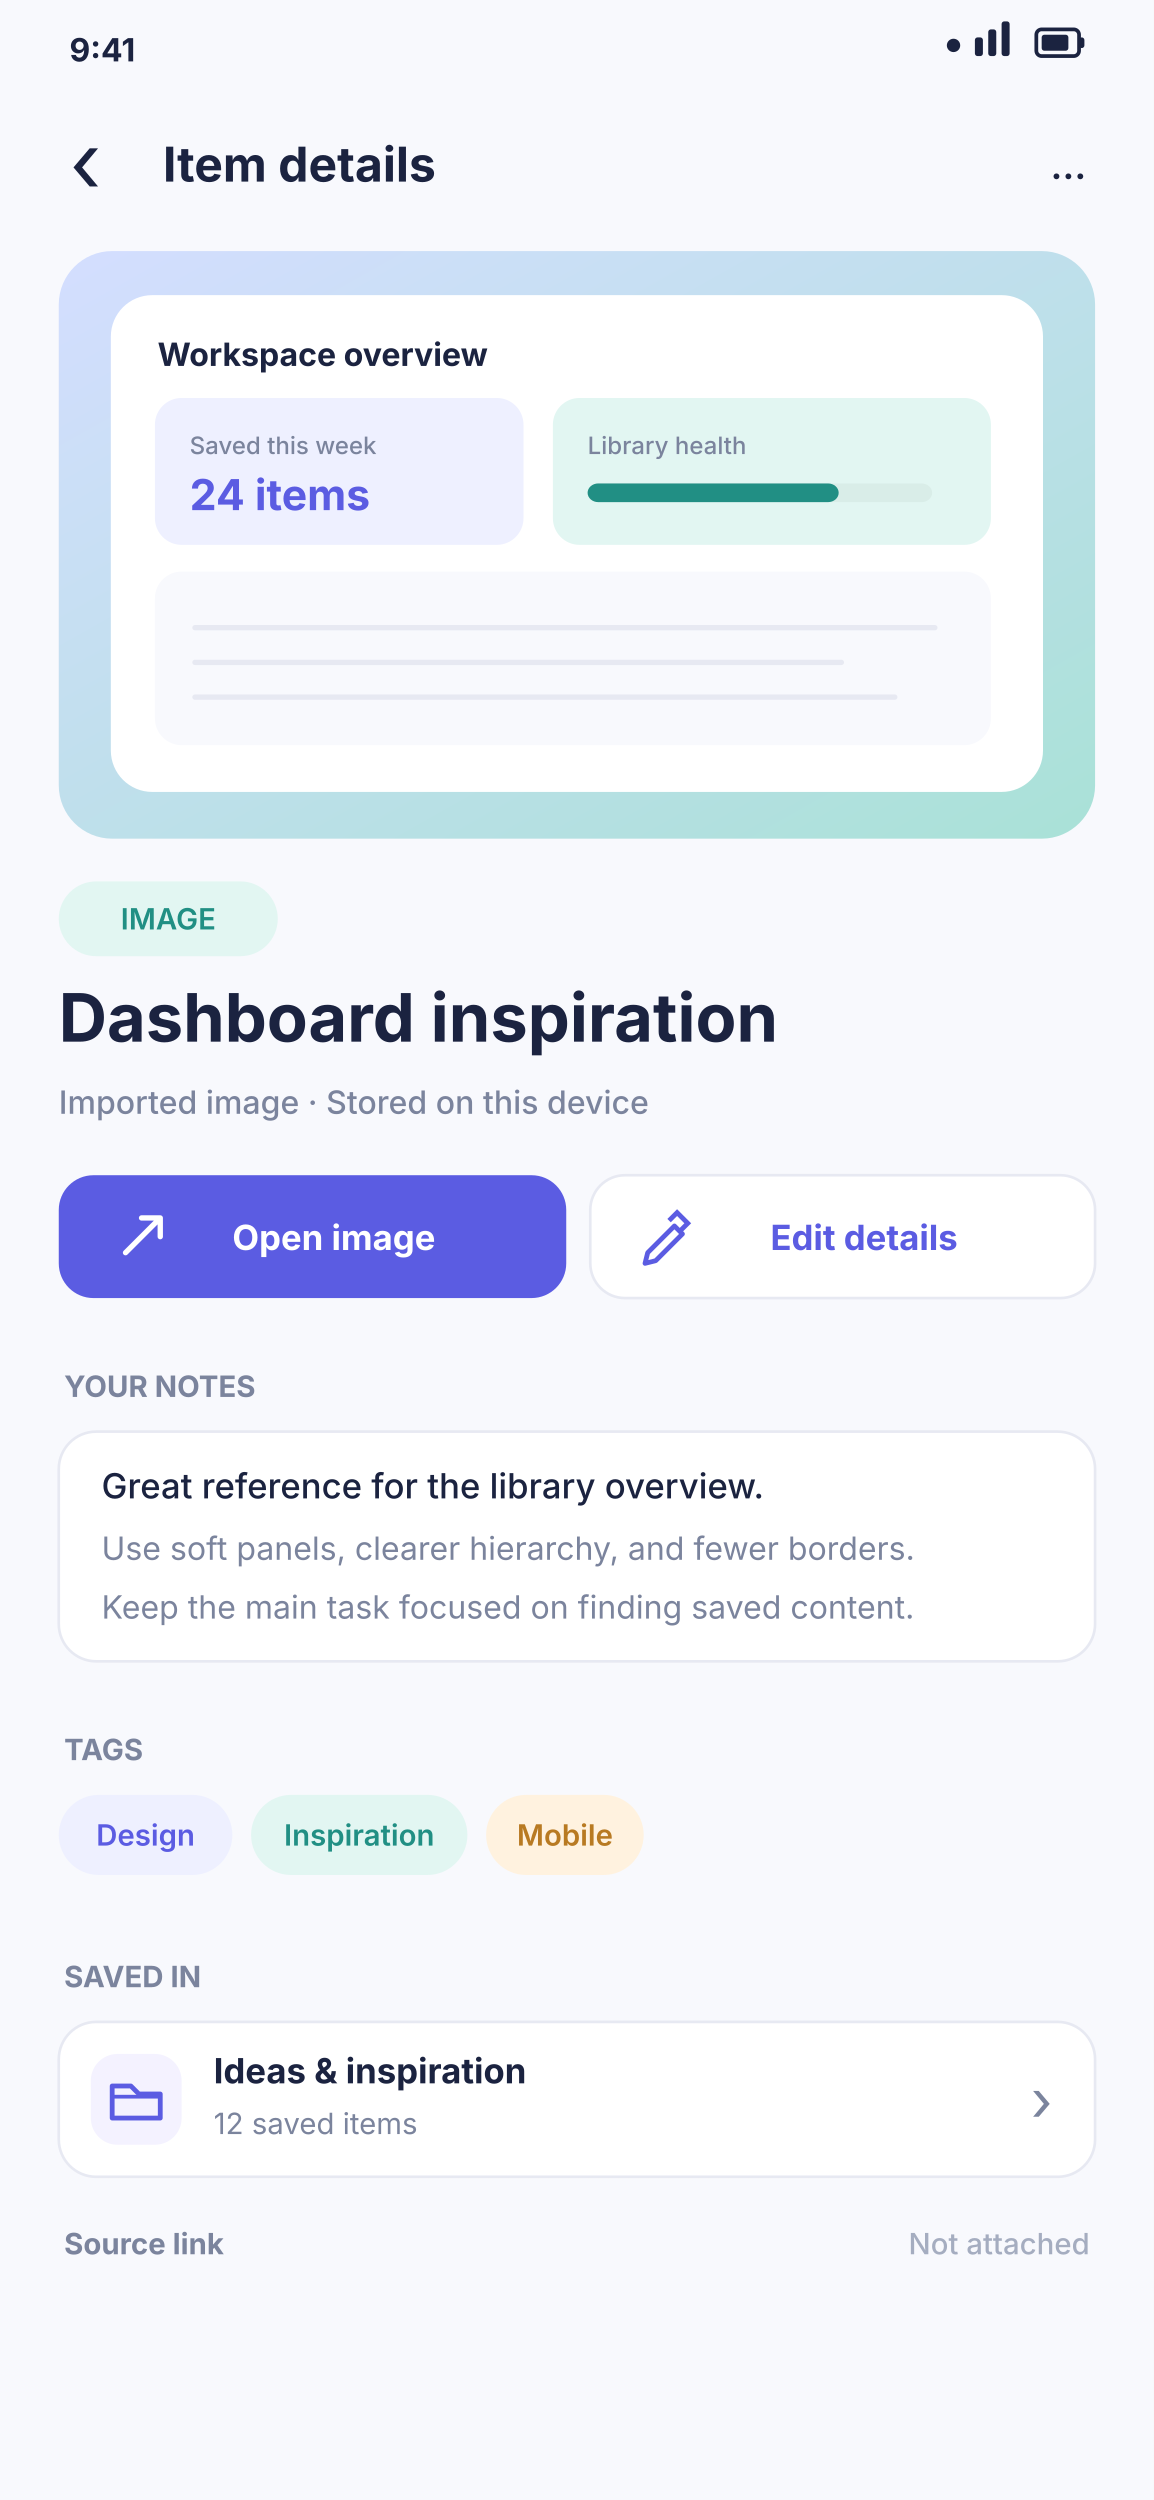
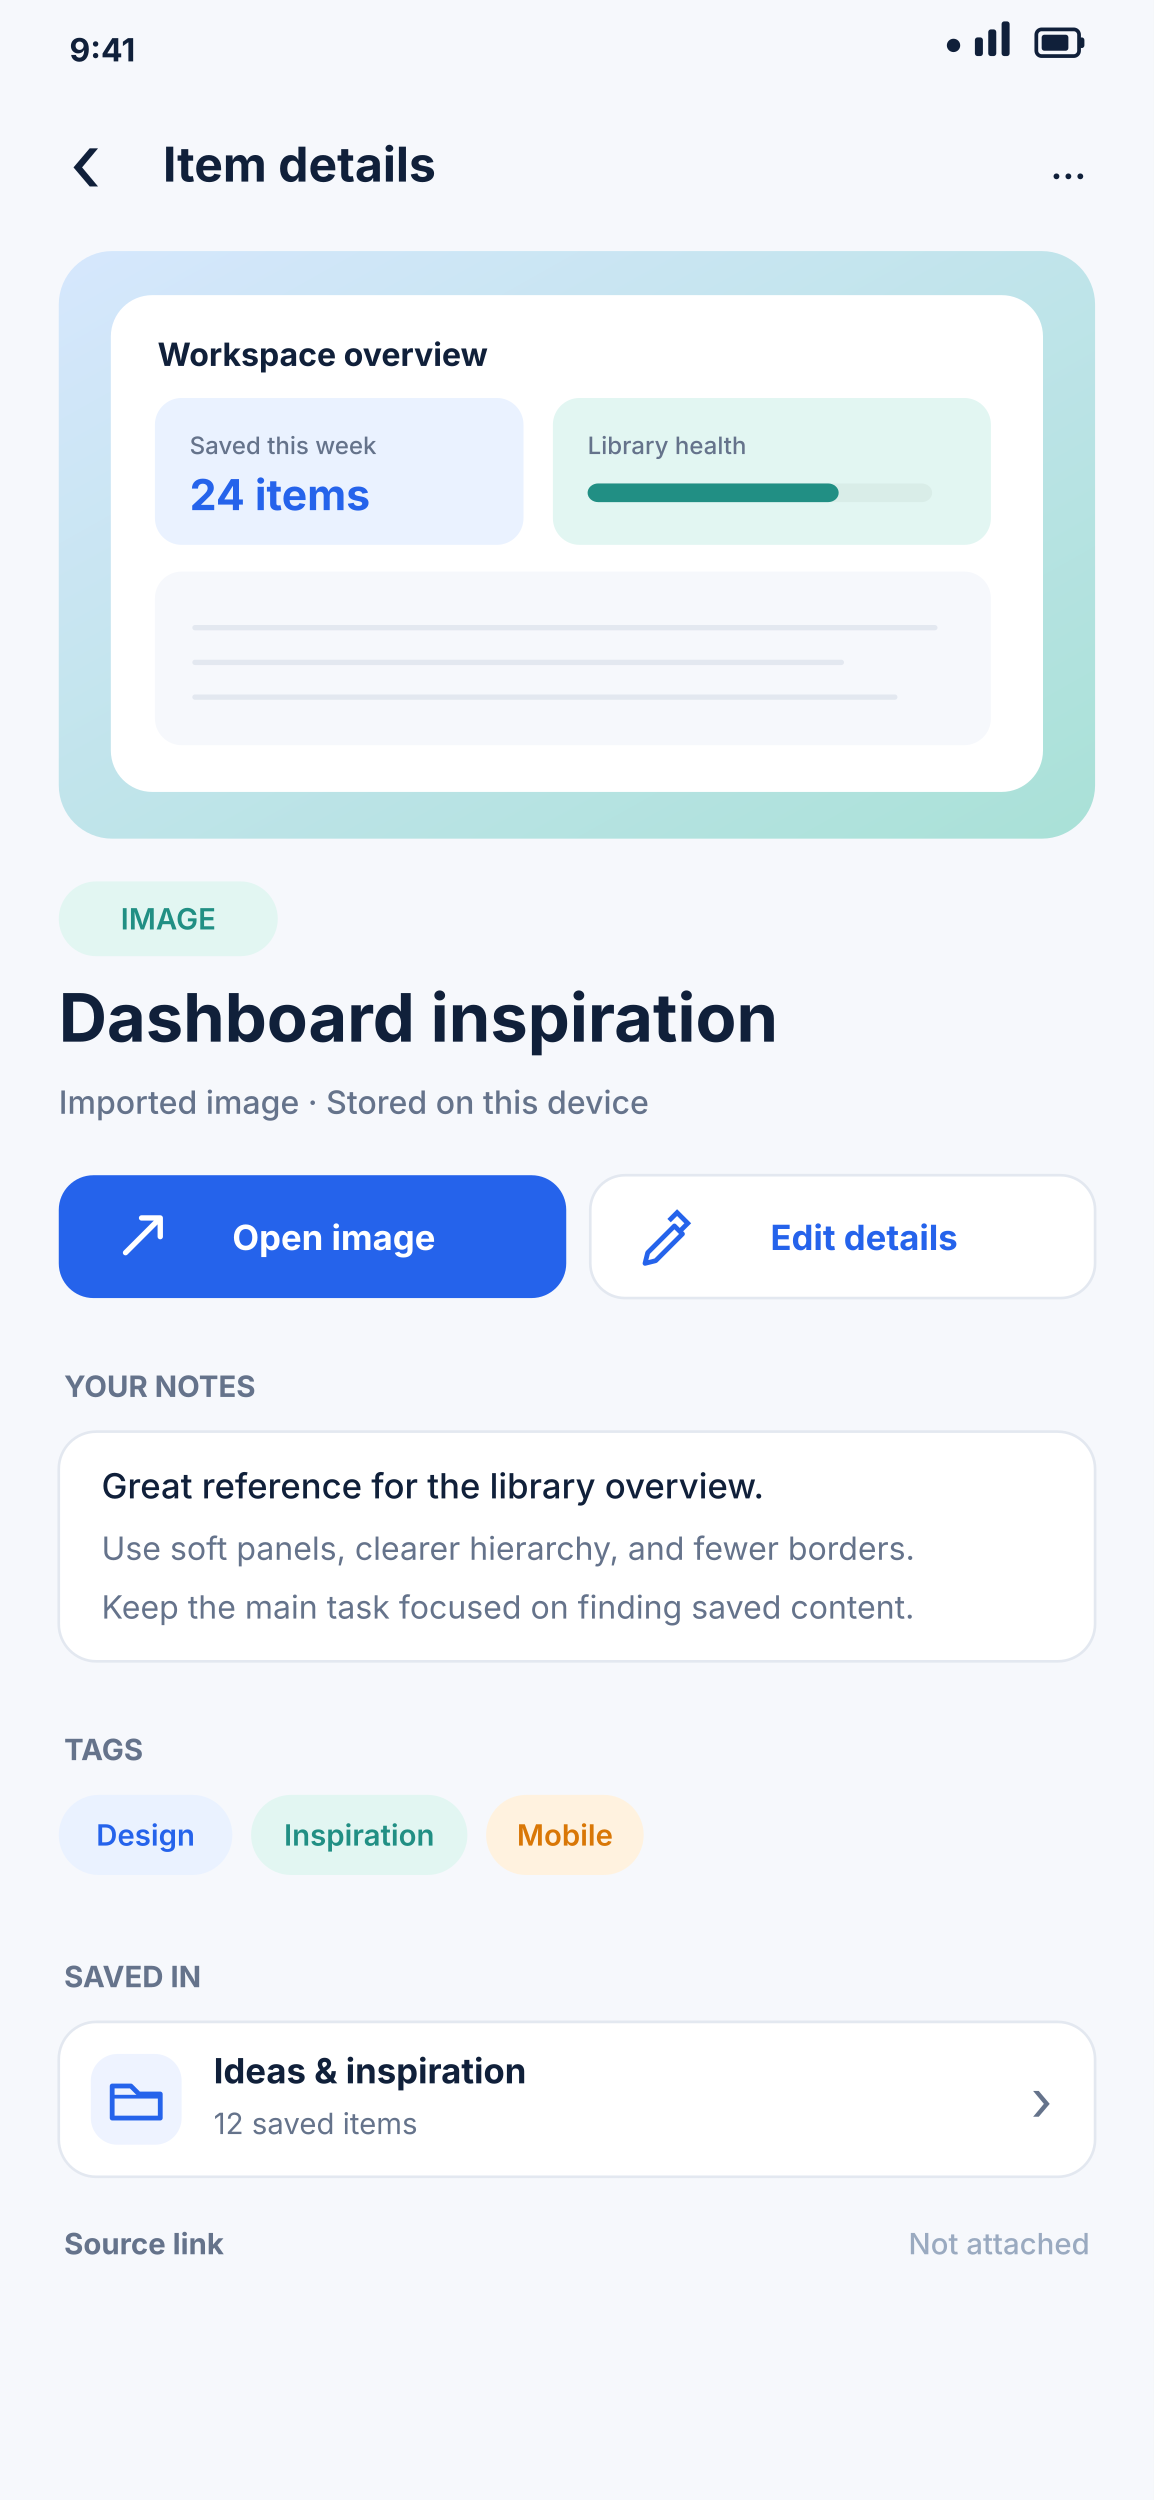
<svg xmlns="http://www.w3.org/2000/svg" width="432" height="936" viewBox="0 0 432 936">
  <defs>
    <linearGradient id="im" x1="0" y1="0" x2="1" y2="1">
-       <stop stop-color="#D4DEFF" />
+       <stop stop-color="#D6E7FD" />
      <stop offset="1" stop-color="#A9E1D7" />
    </linearGradient>
    <linearGradient id="im2" x1="0" y1="0" x2="1" y2="1">
      <stop stop-color="#FBE7D1" />
-       <stop offset="1" stop-color="#DBD9FF" />
+       <stop offset="1" stop-color="#EAF2FF" />
    </linearGradient>
  </defs>
-   <rect x="0" y="0" width="432" height="936" rx="0" fill="#F8F9FD" />
-   <text x="26" y="23" font-family="Inter,Arial,sans-serif" font-size="12" font-weight="650" fill="#1B2340" text-anchor="start">9:41</text>
-   <circle cx="357" cy="17" r="2.5" fill="#1B2340" />
-   <rect x="365" y="14" width="3" height="7" rx="1" fill="#1B2340" />
-   <rect x="370" y="11" width="3" height="10" rx="1" fill="#1B2340" />
-   <rect x="375" y="8" width="3" height="13" rx="1" fill="#1B2340" />
-   <rect x="388" y="11" width="16" height="10" rx="2" fill="none" stroke="#1B2340" stroke-width="1.4" />
-   <rect x="404" y="14" width="2" height="4" rx="1" fill="#1B2340" />
-   <rect x="390" y="13" width="10" height="6" rx="1" fill="#1B2340" />
-   <text x="26" y="72" font-family="Inter,Arial,sans-serif" font-size="31" font-weight="400" fill="#1B2340" text-anchor="start">‹</text>
-   <text x="61" y="68" font-family="Inter,Arial,sans-serif" font-size="18" font-weight="650" fill="#1B2340" text-anchor="start">Item details</text>
-   <text x="400" y="67" font-family="Inter,Arial,sans-serif" font-size="14" font-weight="600" fill="#1B2340" text-anchor="middle">...</text>
+   <rect x="0" y="0" width="432" height="936" rx="0" fill="#F6F8FC" />
+   <text x="26" y="23" font-family="Inter,Arial,sans-serif" font-size="12" font-weight="650" fill="#10203A" text-anchor="start">9:41</text>
+   <circle cx="357" cy="17" r="2.5" fill="#10203A" />
+   <rect x="365" y="14" width="3" height="7" rx="1" fill="#10203A" />
+   <rect x="370" y="11" width="3" height="10" rx="1" fill="#10203A" />
+   <rect x="375" y="8" width="3" height="13" rx="1" fill="#10203A" />
+   <rect x="388" y="11" width="16" height="10" rx="2" fill="none" stroke="#10203A" stroke-width="1.4" />
+   <rect x="404" y="14" width="2" height="4" rx="1" fill="#10203A" />
+   <rect x="390" y="13" width="10" height="6" rx="1" fill="#10203A" />
+   <text x="26" y="72" font-family="Inter,Arial,sans-serif" font-size="31" font-weight="400" fill="#10203A" text-anchor="start">‹</text>
+   <text x="61" y="68" font-family="Inter,Arial,sans-serif" font-size="18" font-weight="650" fill="#10203A" text-anchor="start">Item details</text>
+   <text x="400" y="67" font-family="Inter,Arial,sans-serif" font-size="14" font-weight="600" fill="#10203A" text-anchor="middle">...</text>
  <rect x="22" y="94" width="388" height="220" rx="20" fill="url(#im)" />
  <rect x="42" y="111" width="348" height="185" rx="15" fill="#FFFFFF" stroke="#FFFFFF" stroke-width="1" />
-   <text x="59" y="137" font-family="Inter,Arial,sans-serif" font-size="12" font-weight="700" fill="#1B2340" text-anchor="start">Workspace overview</text>
-   <rect x="58" y="149" width="138" height="55" rx="10" fill="#EEF0FF" />
+   <text x="59" y="137" font-family="Inter,Arial,sans-serif" font-size="12" font-weight="700" fill="#10203A" text-anchor="start">Workspace overview</text>
+   <rect x="58" y="149" width="138" height="55" rx="10" fill="#EAF2FF" />
  <rect x="207" y="149" width="164" height="55" rx="10" fill="#E2F6F2" />
-   <text x="71" y="170" font-family="Inter,Arial,sans-serif" font-size="9" font-weight="500" fill="#7B849D" text-anchor="start">Saved this week</text>
-   <text x="71" y="191" font-family="Inter,Arial,sans-serif" font-size="16" font-weight="750" fill="#5B5CE2" text-anchor="start">24 items</text>
-   <text x="220" y="170" font-family="Inter,Arial,sans-serif" font-size="9" font-weight="500" fill="#7B849D" text-anchor="start">Library health</text>
+   <text x="71" y="170" font-family="Inter,Arial,sans-serif" font-size="9" font-weight="500" fill="#65738B" text-anchor="start">Saved this week</text>
+   <text x="71" y="191" font-family="Inter,Arial,sans-serif" font-size="16" font-weight="750" fill="#2563EB" text-anchor="start">24 items</text>
+   <text x="220" y="170" font-family="Inter,Arial,sans-serif" font-size="9" font-weight="500" fill="#65738B" text-anchor="start">Library health</text>
  <rect x="220" y="181" width="129" height="7" rx="4" fill="#D9EDE8" />
  <rect x="220" y="181" width="94" height="7" rx="4" fill="#218F84" />
-   <rect x="58" y="214" width="313" height="65" rx="10" fill="#F8F9FD" />
-   <path d="M73 235L350 235" stroke="#E7E9F2" stroke-width="2" fill="none" stroke-linecap="round" />
-   <path d="M73 248L315 248" stroke="#E7E9F2" stroke-width="2" fill="none" stroke-linecap="round" />
-   <path d="M73 261L335 261" stroke="#E7E9F2" stroke-width="2" fill="none" stroke-linecap="round" />
+   <rect x="58" y="214" width="313" height="65" rx="10" fill="#F6F8FC" />
+   <path d="M73 235L350 235" stroke="#E3E8F0" stroke-width="2" fill="none" stroke-linecap="round" />
+   <path d="M73 248L315 248" stroke="#E3E8F0" stroke-width="2" fill="none" stroke-linecap="round" />
+   <path d="M73 261L335 261" stroke="#E3E8F0" stroke-width="2" fill="none" stroke-linecap="round" />
  <rect x="22" y="330" width="82" height="28" rx="14" fill="#E2F6F2" />
  <text x="63" y="348" font-family="Inter,Arial,sans-serif" font-size="11" font-weight="600" fill="#218F84" text-anchor="middle">IMAGE</text>
-   <text x="22" y="390" font-family="Inter,Arial,sans-serif" font-size="25" font-weight="750" fill="#1B2340" text-anchor="start">Dashboard inspiration</text>
-   <text x="22" y="417" font-family="Inter,Arial,sans-serif" font-size="12" font-weight="450" fill="#7B849D" text-anchor="start">Imported image · Stored on this device</text>
-   <rect x="22" y="440" width="190" height="46" rx="13" fill="#5B5CE2" />
+   <text x="22" y="390" font-family="Inter,Arial,sans-serif" font-size="25" font-weight="750" fill="#10203A" text-anchor="start">Dashboard inspiration</text>
+   <text x="22" y="417" font-family="Inter,Arial,sans-serif" font-size="12" font-weight="450" fill="#65738B" text-anchor="start">Imported image · Stored on this device</text>
+   <rect x="22" y="440" width="190" height="46" rx="13" fill="#2563EB" />
  <path d="M47 469L60 456M53 456H60V463" fill="none" stroke="#FFFFFF" stroke-width="2" stroke-linecap="round" stroke-linejoin="round" />
  <text x="125" y="468" font-family="Inter,Arial,sans-serif" font-size="13" font-weight="650" fill="#FFFFFF" text-anchor="middle">Open image</text>
-   <rect x="221" y="440" width="189" height="46" rx="13" fill="#FFFFFF" stroke="#E7E9F2" stroke-width="1" />
-   <path d="M242.5 469L252.5 459L255.5 462L245.5 472L241.5 473Z" fill="none" stroke="#5B5CE2" stroke-width="1.8" stroke-linejoin="round" />
-   <path d="M250.5 457L253.5 454L257.5 458L254.5 461" fill="none" stroke="#5B5CE2" stroke-width="1.8" />
-   <text x="323.5" y="468" font-family="Inter,Arial,sans-serif" font-size="13" font-weight="650" fill="#5B5CE2" text-anchor="middle">Edit details</text>
-   <text x="24" y="523" font-family="Inter,Arial,sans-serif" font-size="11" font-weight="700" fill="#7B849D" text-anchor="start">YOUR NOTES</text>
-   <rect x="22" y="536" width="388" height="86" rx="14" fill="#FFFFFF" stroke="#E7E9F2" stroke-width="1" />
-   <text x="38" y="561" font-family="Inter,Arial,sans-serif" font-size="13" font-weight="500" fill="#1B2340" text-anchor="start">Great reference for the library overview.</text>
-   <text x="38" y="584" font-family="Inter,Arial,sans-serif" font-size="12" font-weight="400" fill="#7B849D" text-anchor="start">Use soft panels, clearer hierarchy, and fewer borders.</text>
-   <text x="38" y="606" font-family="Inter,Arial,sans-serif" font-size="12" font-weight="400" fill="#7B849D" text-anchor="start">Keep the main task focused on finding saved content.</text>
-   <text x="24" y="659" font-family="Inter,Arial,sans-serif" font-size="11" font-weight="700" fill="#7B849D" text-anchor="start">TAGS</text>
-   <rect x="22" y="672" width="65" height="30" rx="15" fill="#EEF0FF" />
-   <text x="54.5" y="691" font-family="Inter,Arial,sans-serif" font-size="11" font-weight="600" fill="#5B5CE2" text-anchor="middle">Design</text>
+   <rect x="221" y="440" width="189" height="46" rx="13" fill="#FFFFFF" stroke="#E3E8F0" stroke-width="1" />
+   <path d="M242.5 469L252.5 459L255.5 462L245.5 472L241.5 473Z" fill="none" stroke="#2563EB" stroke-width="1.8" stroke-linejoin="round" />
+   <path d="M250.5 457L253.5 454L257.5 458L254.5 461" fill="none" stroke="#2563EB" stroke-width="1.8" />
+   <text x="323.5" y="468" font-family="Inter,Arial,sans-serif" font-size="13" font-weight="650" fill="#2563EB" text-anchor="middle">Edit details</text>
+   <text x="24" y="523" font-family="Inter,Arial,sans-serif" font-size="11" font-weight="700" fill="#65738B" text-anchor="start">YOUR NOTES</text>
+   <rect x="22" y="536" width="388" height="86" rx="14" fill="#FFFFFF" stroke="#E3E8F0" stroke-width="1" />
+   <text x="38" y="561" font-family="Inter,Arial,sans-serif" font-size="13" font-weight="500" fill="#10203A" text-anchor="start">Great reference for the library overview.</text>
+   <text x="38" y="584" font-family="Inter,Arial,sans-serif" font-size="12" font-weight="400" fill="#65738B" text-anchor="start">Use soft panels, clearer hierarchy, and fewer borders.</text>
+   <text x="38" y="606" font-family="Inter,Arial,sans-serif" font-size="12" font-weight="400" fill="#65738B" text-anchor="start">Keep the main task focused on finding saved content.</text>
+   <text x="24" y="659" font-family="Inter,Arial,sans-serif" font-size="11" font-weight="700" fill="#65738B" text-anchor="start">TAGS</text>
+   <rect x="22" y="672" width="65" height="30" rx="15" fill="#EAF2FF" />
+   <text x="54.5" y="691" font-family="Inter,Arial,sans-serif" font-size="11" font-weight="600" fill="#2563EB" text-anchor="middle">Design</text>
  <rect x="94" y="672" width="81" height="30" rx="15" fill="#E2F6F2" />
  <text x="134.5" y="691" font-family="Inter,Arial,sans-serif" font-size="11" font-weight="600" fill="#218F84" text-anchor="middle">Inspiration</text>
  <rect x="182" y="672" width="59" height="30" rx="15" fill="#FFF2DF" />
-   <text x="211.5" y="691" font-family="Inter,Arial,sans-serif" font-size="11" font-weight="600" fill="#B87A22" text-anchor="middle">Mobile</text>
-   <text x="24" y="744" font-family="Inter,Arial,sans-serif" font-size="11" font-weight="700" fill="#7B849D" text-anchor="start">SAVED IN</text>
-   <rect x="22" y="757" width="388" height="58" rx="14" fill="#FFFFFF" stroke="#E7E9F2" stroke-width="1" />
-   <rect x="34" y="769" width="34" height="34" rx="10" fill="#F4F2FF" />
-   <path d="M42 781H49L52 784H60V793H42Z" fill="none" stroke="#5B5CE2" stroke-width="1.8" stroke-linejoin="round" />
-   <path d="M42 785H60" stroke="#5B5CE2" stroke-width="1.4" />
-   <text x="80" y="780" font-family="Inter,Arial,sans-serif" font-size="13" font-weight="650" fill="#1B2340" text-anchor="start">Ideas &amp; inspiration</text>
-   <text x="80" y="799" font-family="Inter,Arial,sans-serif" font-size="11" font-weight="400" fill="#7B849D" text-anchor="start">12 saved items</text>
-   <text x="390" y="794" font-family="Inter,Arial,sans-serif" font-size="21" font-weight="400" fill="#7B849D" text-anchor="middle">›</text>
-   <text x="24" y="844" font-family="Inter,Arial,sans-serif" font-size="11" font-weight="650" fill="#7B849D" text-anchor="start">Source link</text>
-   <text x="408" y="844" font-family="Inter,Arial,sans-serif" font-size="11" font-weight="500" fill="#A5ADC0" text-anchor="end">Not attached</text>
+   <text x="211.5" y="691" font-family="Inter,Arial,sans-serif" font-size="11" font-weight="600" fill="#D97706" text-anchor="middle">Mobile</text>
+   <text x="24" y="744" font-family="Inter,Arial,sans-serif" font-size="11" font-weight="700" fill="#65738B" text-anchor="start">SAVED IN</text>
+   <rect x="22" y="757" width="388" height="58" rx="14" fill="#FFFFFF" stroke="#E3E8F0" stroke-width="1" />
+   <rect x="34" y="769" width="34" height="34" rx="10" fill="#EEF3FF" />
+   <path d="M42 781H49L52 784H60V793H42Z" fill="none" stroke="#2563EB" stroke-width="1.8" stroke-linejoin="round" />
+   <path d="M42 785H60" stroke="#2563EB" stroke-width="1.4" />
+   <text x="80" y="780" font-family="Inter,Arial,sans-serif" font-size="13" font-weight="650" fill="#10203A" text-anchor="start">Ideas &amp; inspiration</text>
+   <text x="80" y="799" font-family="Inter,Arial,sans-serif" font-size="11" font-weight="400" fill="#65738B" text-anchor="start">12 saved items</text>
+   <text x="390" y="794" font-family="Inter,Arial,sans-serif" font-size="21" font-weight="400" fill="#65738B" text-anchor="middle">›</text>
+   <text x="24" y="844" font-family="Inter,Arial,sans-serif" font-size="11" font-weight="650" fill="#65738B" text-anchor="start">Source link</text>
+   <text x="408" y="844" font-family="Inter,Arial,sans-serif" font-size="11" font-weight="500" fill="#9AAAC0" text-anchor="end">Not attached</text>
</svg>
